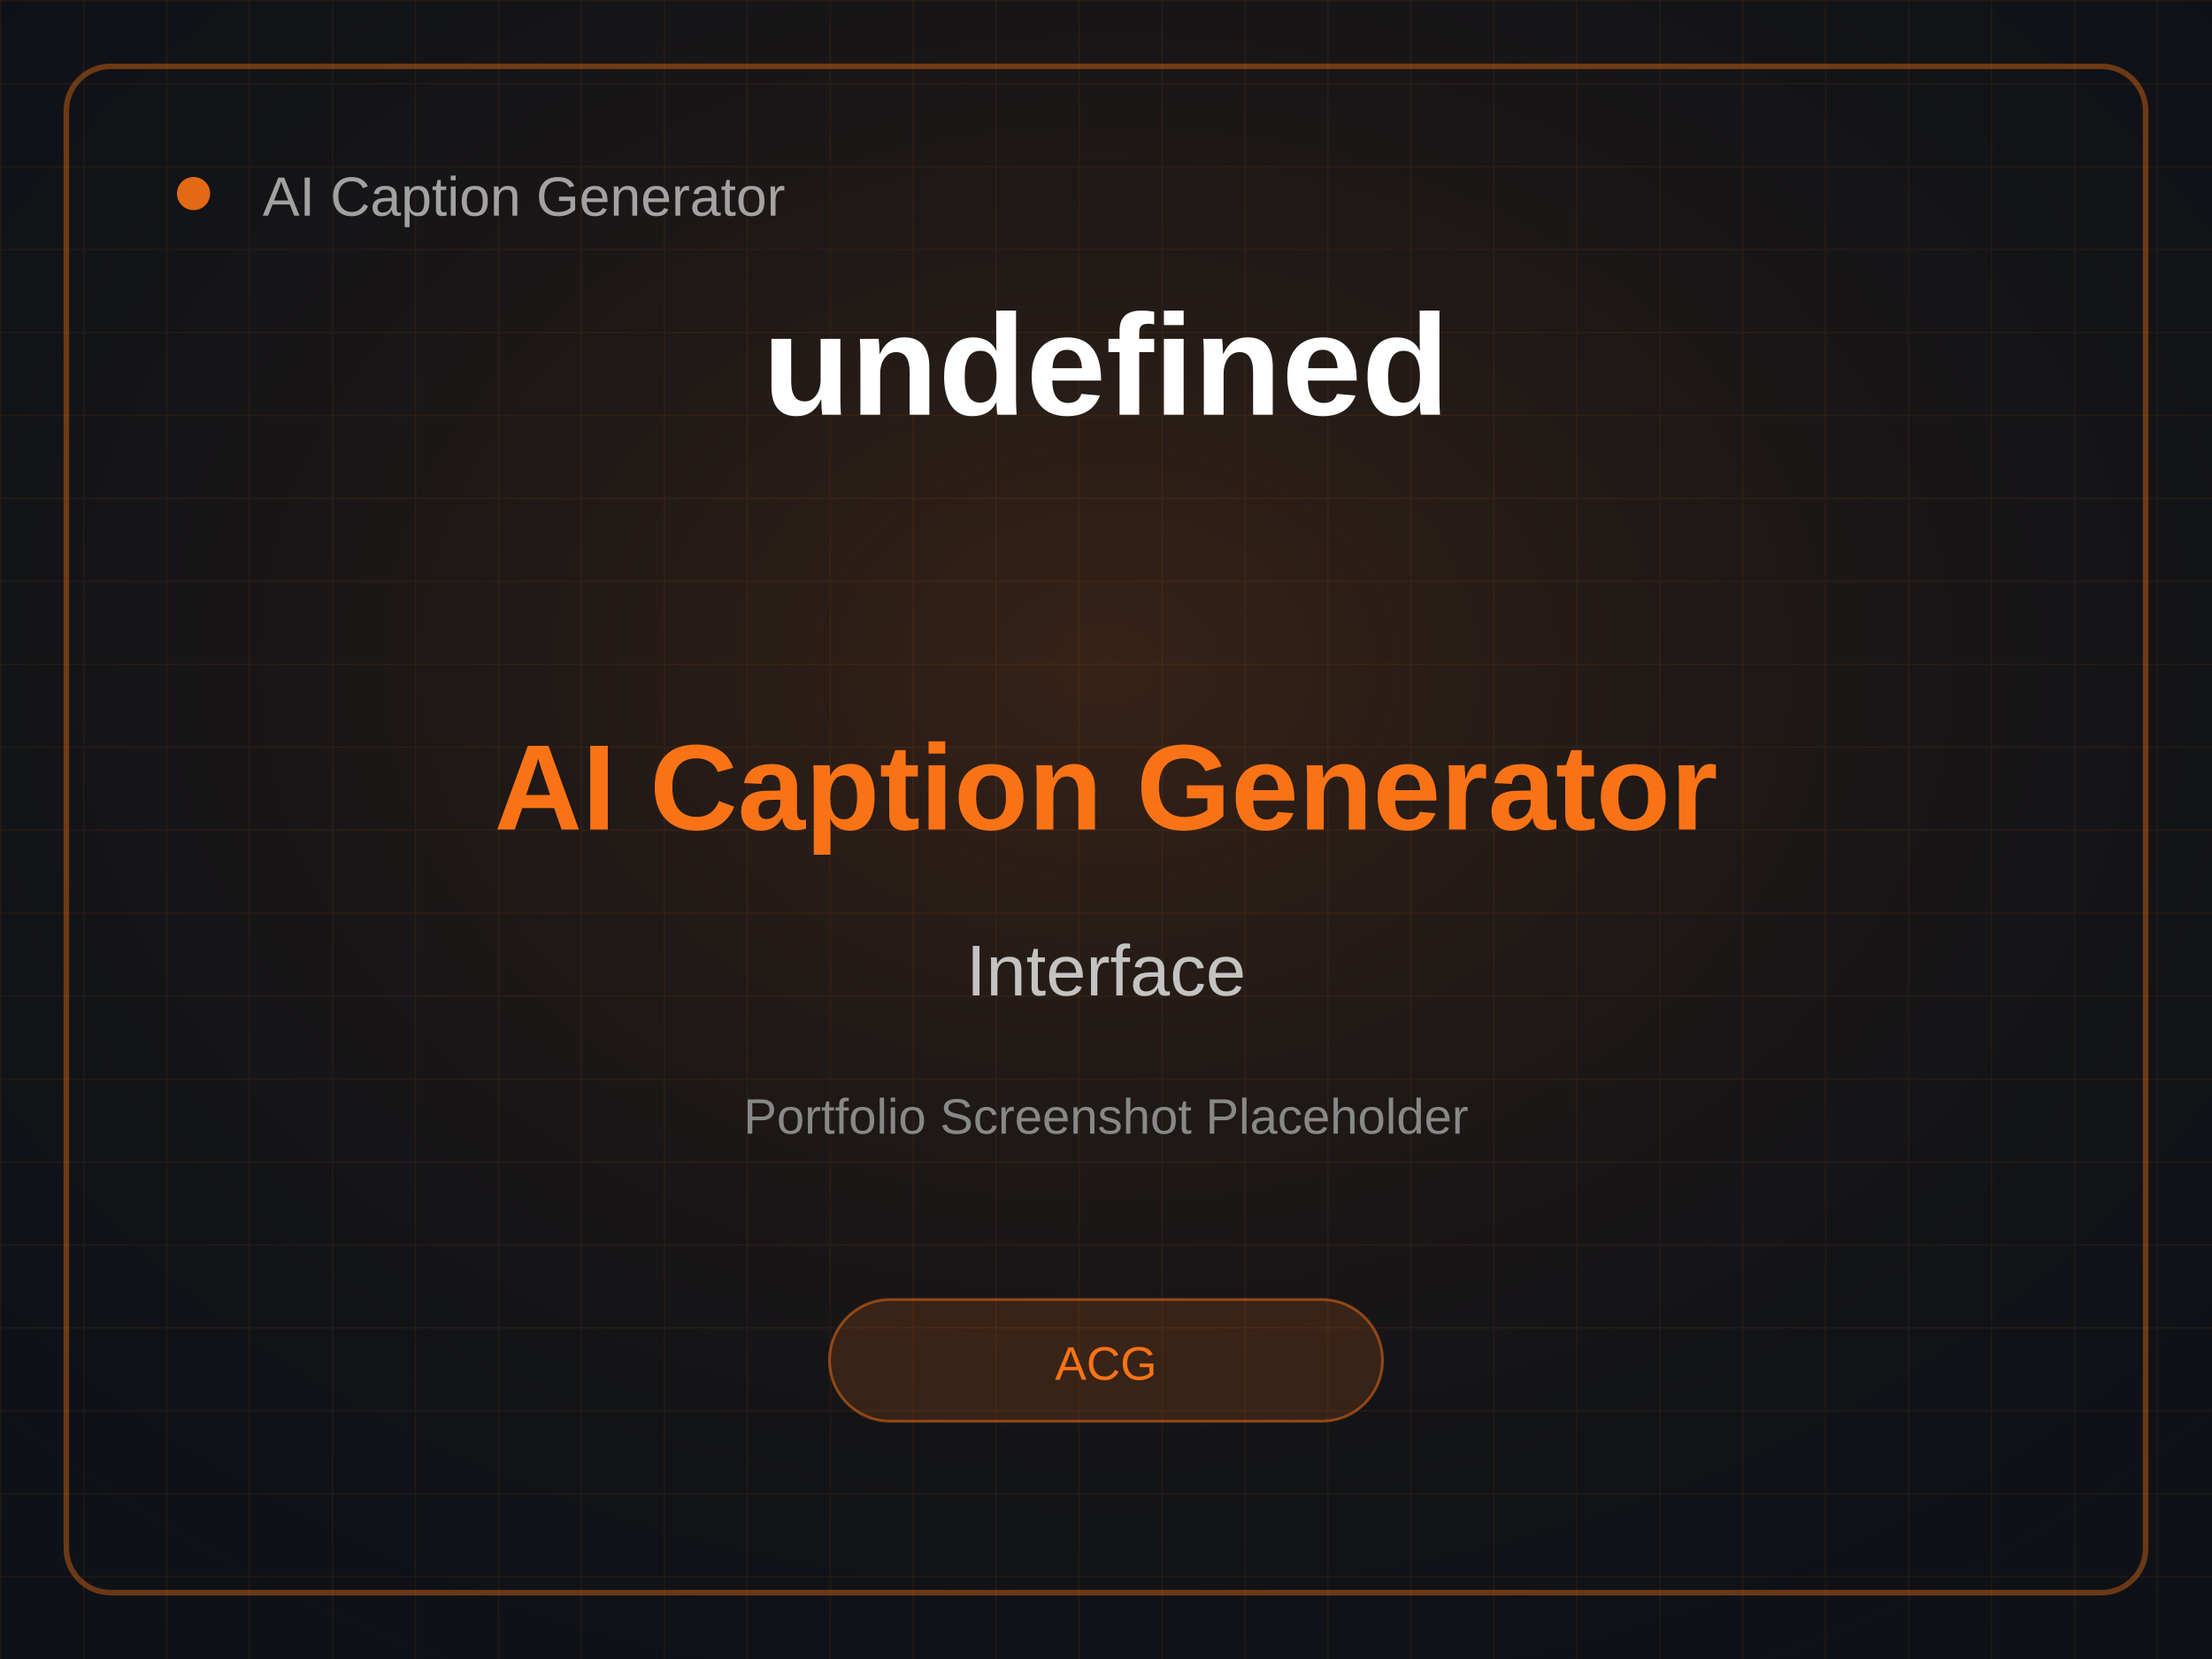
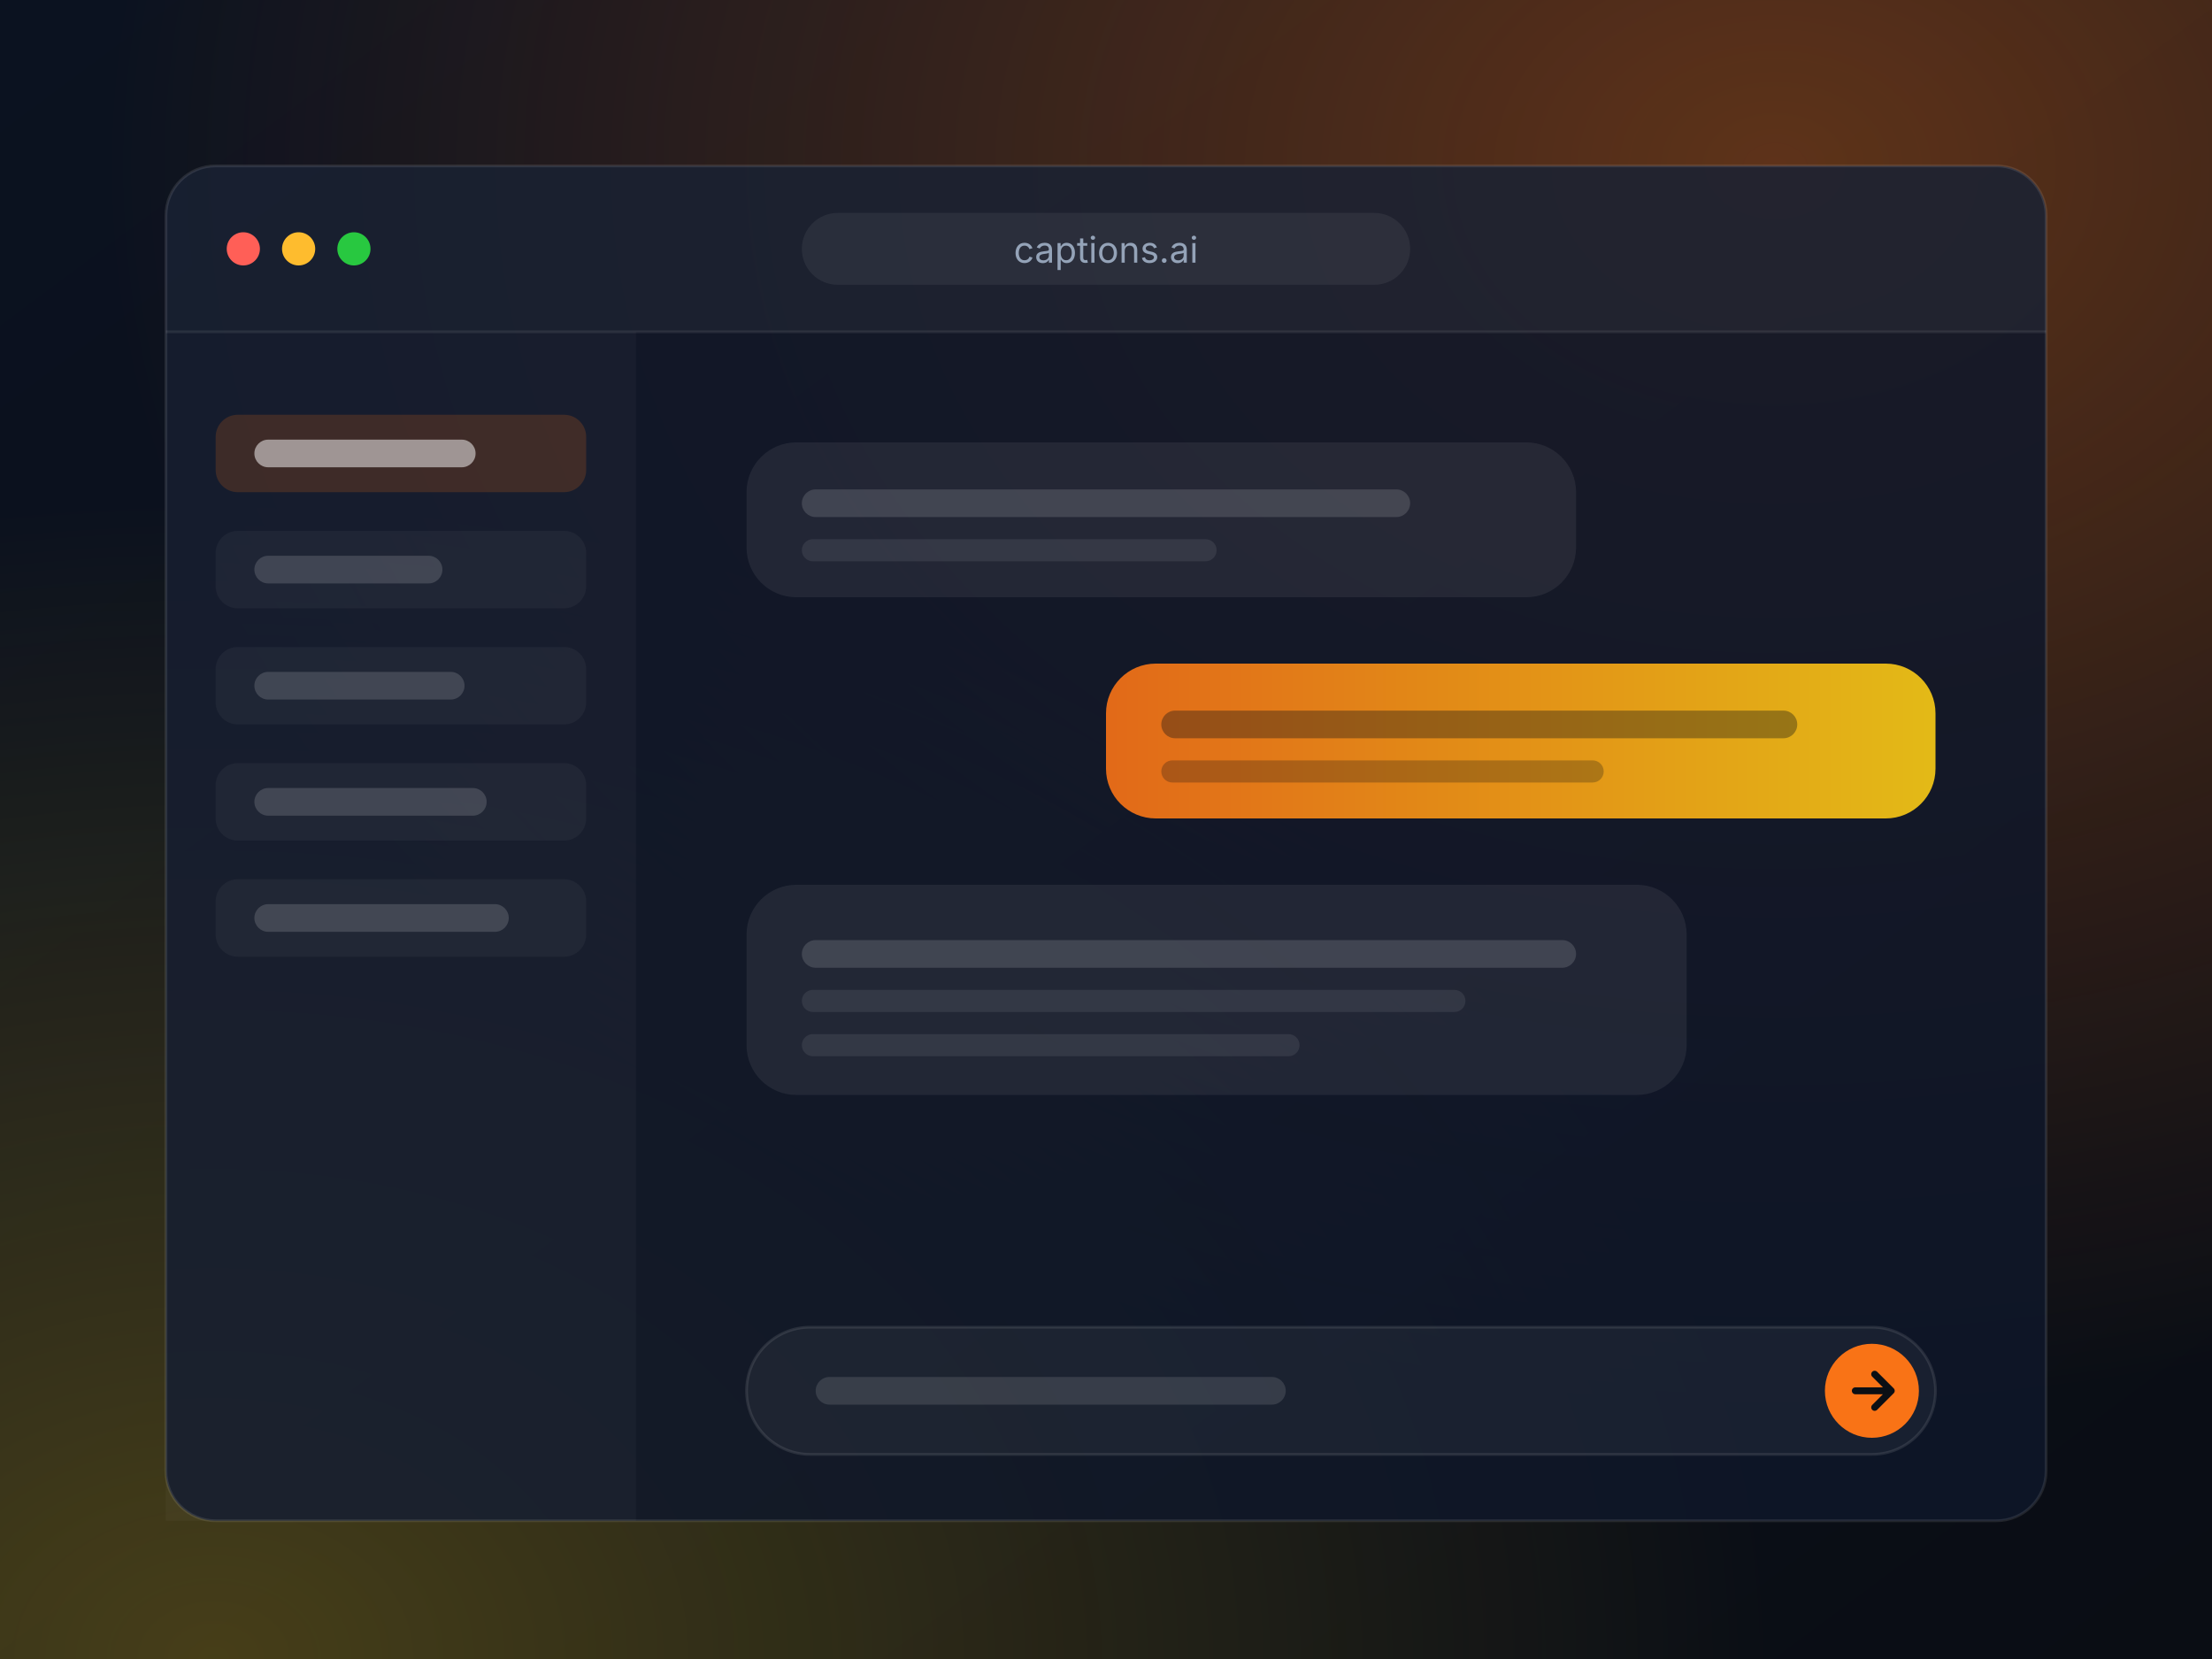
<svg xmlns="http://www.w3.org/2000/svg" width="800" height="600" viewBox="0 0 800 600">
  <defs>
-     <radialGradient id="g" cx="50%" cy="40%" r="80%">
-       <stop offset="0%" stop-color="#f97316" stop-opacity="0.18" />
-       <stop offset="100%" stop-color="#0d1117" stop-opacity="0" />
+     <linearGradient id="bg" x1="0" y1="0" x2="1" y2="1">
+       <stop offset="0%" stop-color="#0b1220" />
+       <stop offset="100%" stop-color="#0a0d14" />
+     </linearGradient>
+     <radialGradient id="glow" cx="80%" cy="10%" r="75%">
+       <stop offset="0%" stop-color="#f97316" stop-opacity="0.35" />
+       <stop offset="100%" stop-color="#f97316" stop-opacity="0" />
    </radialGradient>
-     <pattern id="grid" width="30" height="30" patternUnits="userSpaceOnUse">
-       <path d="M30 0H0V30" fill="none" stroke="#f97316" stroke-opacity="0.08" />
-     </pattern>
+     <radialGradient id="glow2" cx="10%" cy="100%" r="70%">
+       <stop offset="0%" stop-color="#facc15" stop-opacity="0.25" />
+       <stop offset="100%" stop-color="#facc15" stop-opacity="0" />
+     </radialGradient>
+     <radialGradient id="orb" cx="50%" cy="50%" r="50%">
+       <stop offset="0%" stop-color="#f97316" stop-opacity="0.55" />
+       <stop offset="60%" stop-color="#facc15" stop-opacity="0.2" />
+       <stop offset="100%" stop-color="#facc15" stop-opacity="0" />
+     </radialGradient>
+     <linearGradient id="btn" x1="0" y1="0" x2="1" y2="0">
+       <stop offset="0%" stop-color="#f97316" />
+       <stop offset="100%" stop-color="#facc15" />
+     </linearGradient>
  </defs>
-   <rect width="800" height="600" fill="#0d1117" />
-   <rect width="800" height="600" fill="url(#grid)" />
-   <rect width="800" height="600" fill="url(#g)" />
-   <rect x="24" y="24" width="752" height="552" fill="none" stroke="#f97316" stroke-opacity="0.4" stroke-width="2" rx="16" />
-   <circle cx="70" cy="70" r="6" fill="#f97316" fill-opacity="0.9" />
-   <text x="95" y="78" font-family="Arial" font-size="20" fill="#ffffff" fill-opacity="0.6">AI Caption Generator</text>
-   <text x="400" y="150" text-anchor="middle" font-family="Arial" font-size="52" font-weight="bold" fill="#ffffff">undefined</text>
-   <text x="400" y="300" text-anchor="middle" font-family="Arial" font-size="44" font-weight="bold" fill="#f97316">AI Caption Generator</text>
-   <text x="400" y="360" text-anchor="middle" font-family="Arial" font-size="26" fill="#e0e0e0" fill-opacity="0.85">Interface</text>
-   <text x="400" y="410" text-anchor="middle" font-family="Arial" font-size="18" fill="#888888">Portfolio Screenshot Placeholder</text>
-   <rect x="300" y="470" width="200" height="44" rx="22" fill="#f97316" fill-opacity="0.15" stroke="#f97316" stroke-opacity="0.5" />
-   <text x="400" y="499" text-anchor="middle" font-family="Arial" font-size="17" fill="#f97316">ACG</text>
+   <rect width="800" height="600" fill="url(#bg)" />
+   <rect width="800" height="600" fill="url(#glow)" />
+   <rect width="800" height="600" fill="url(#glow2)" />
+   <rect x="60" y="60" width="680" height="490" rx="18" fill="#0f172a" fill-opacity="0.85" stroke="#ffffff" stroke-opacity="0.1" />
+   <path d="M60 78a18 18 0 0 1 18-18h644a18 18 0 0 1 18 18v42H60z" fill="#ffffff" fill-opacity="0.04" />
+   <circle cx="88" cy="90" r="6" fill="#ff5f57" />
+   <circle cx="108" cy="90" r="6" fill="#febc2e" />
+   <circle cx="128" cy="90" r="6" fill="#28c840" />
+   <rect x="290" y="77" width="220" height="26" rx="13" fill="#ffffff" fill-opacity="0.06" />
+   <text x="400" y="95" text-anchor="middle" font-family="Inter, 'Segoe UI', Arial, sans-serif" font-size="13" fill="#94a3b8">captions.ai</text>
+   <line x1="60" y1="120" x2="740" y2="120" stroke="#ffffff" stroke-opacity="0.08" />
+   <rect x="60" y="120" width="170" height="430" fill="#ffffff" fill-opacity="0.03" />
+   <rect x="78" y="150" width="134" height="28" rx="8" fill="#f97316" fill-opacity="0.18" />
+   <rect x="92" y="159" width="80" height="10" rx="5" fill="#ffffff" fill-opacity="0.5" />
+   <rect x="78" y="192" width="134" height="28" rx="8" fill="#ffffff" fill-opacity="0.04" />
+   <rect x="92" y="201" width="68" height="10" rx="5" fill="#ffffff" fill-opacity="0.15" />
+   <rect x="78" y="234" width="134" height="28" rx="8" fill="#ffffff" fill-opacity="0.04" />
+   <rect x="92" y="243" width="76" height="10" rx="5" fill="#ffffff" fill-opacity="0.15" />
+   <rect x="78" y="276" width="134" height="28" rx="8" fill="#ffffff" fill-opacity="0.04" />
+   <rect x="92" y="285" width="84" height="10" rx="5" fill="#ffffff" fill-opacity="0.15" />
+   <rect x="78" y="318" width="134" height="28" rx="8" fill="#ffffff" fill-opacity="0.04" />
+   <rect x="92" y="327" width="92" height="10" rx="5" fill="#ffffff" fill-opacity="0.15" />
+   <rect x="270" y="160" width="300" height="56" rx="18" fill="#ffffff" fill-opacity="0.07" />
+   <rect x="290" y="177" width="220" height="10" rx="5" fill="#ffffff" fill-opacity="0.14" />
+   <rect x="290" y="195" width="150" height="8" rx="4" fill="#ffffff" fill-opacity="0.08" />
+   <rect x="400" y="240" width="300" height="56" rx="18" fill="url(#btn)" fill-opacity="0.9" />
+   <rect x="420" y="257" width="230" height="10" rx="5" fill="#0b0f14" fill-opacity="0.35" />
+   <rect x="420" y="275" width="160" height="8" rx="4" fill="#0b0f14" fill-opacity="0.25" />
+   <rect x="270" y="320" width="340" height="76" rx="18" fill="#ffffff" fill-opacity="0.07" />
+   <rect x="290" y="340" width="280" height="10" rx="5" fill="#ffffff" fill-opacity="0.14" />
+   <rect x="290" y="358" width="240" height="8" rx="4" fill="#ffffff" fill-opacity="0.08" />
+   <rect x="290" y="374" width="180" height="8" rx="4" fill="#ffffff" fill-opacity="0.08" />
+   <rect x="270" y="480" width="430" height="46" rx="23" fill="#ffffff" fill-opacity="0.05" stroke="#ffffff" stroke-opacity="0.1" />
+   <rect x="295" y="498" width="170" height="10" rx="5" fill="#ffffff" fill-opacity="0.12" />
+   <circle cx="677" cy="503" r="17" fill="#f97316" />
+   <path d="M671 503h12M678 497l6 6-6 6" stroke="#0b0f14" stroke-width="2.5" fill="none" stroke-linecap="round" stroke-linejoin="round" />
</svg>
